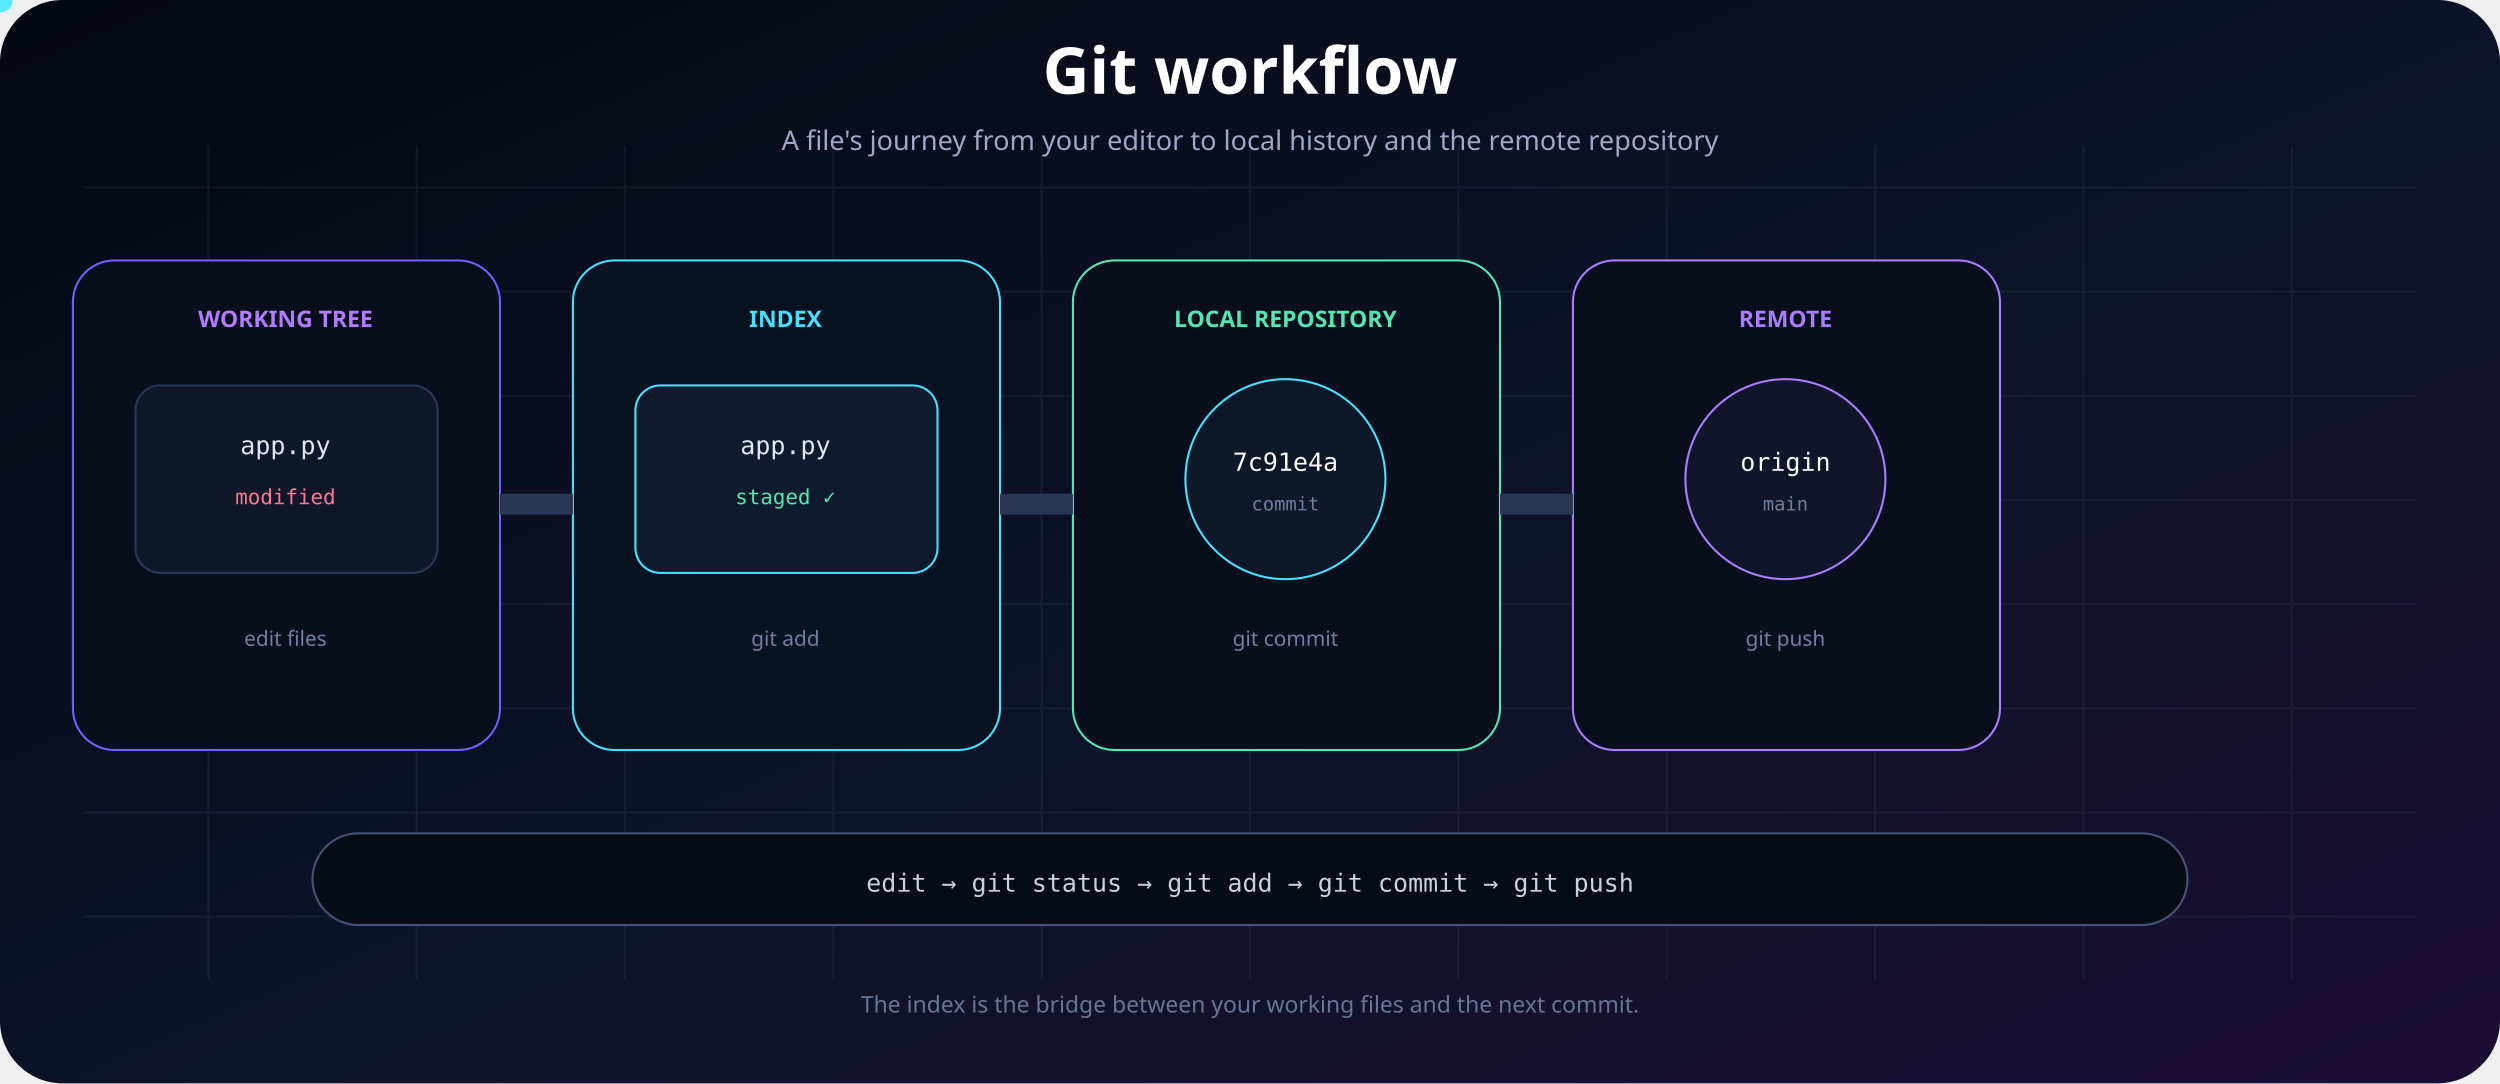
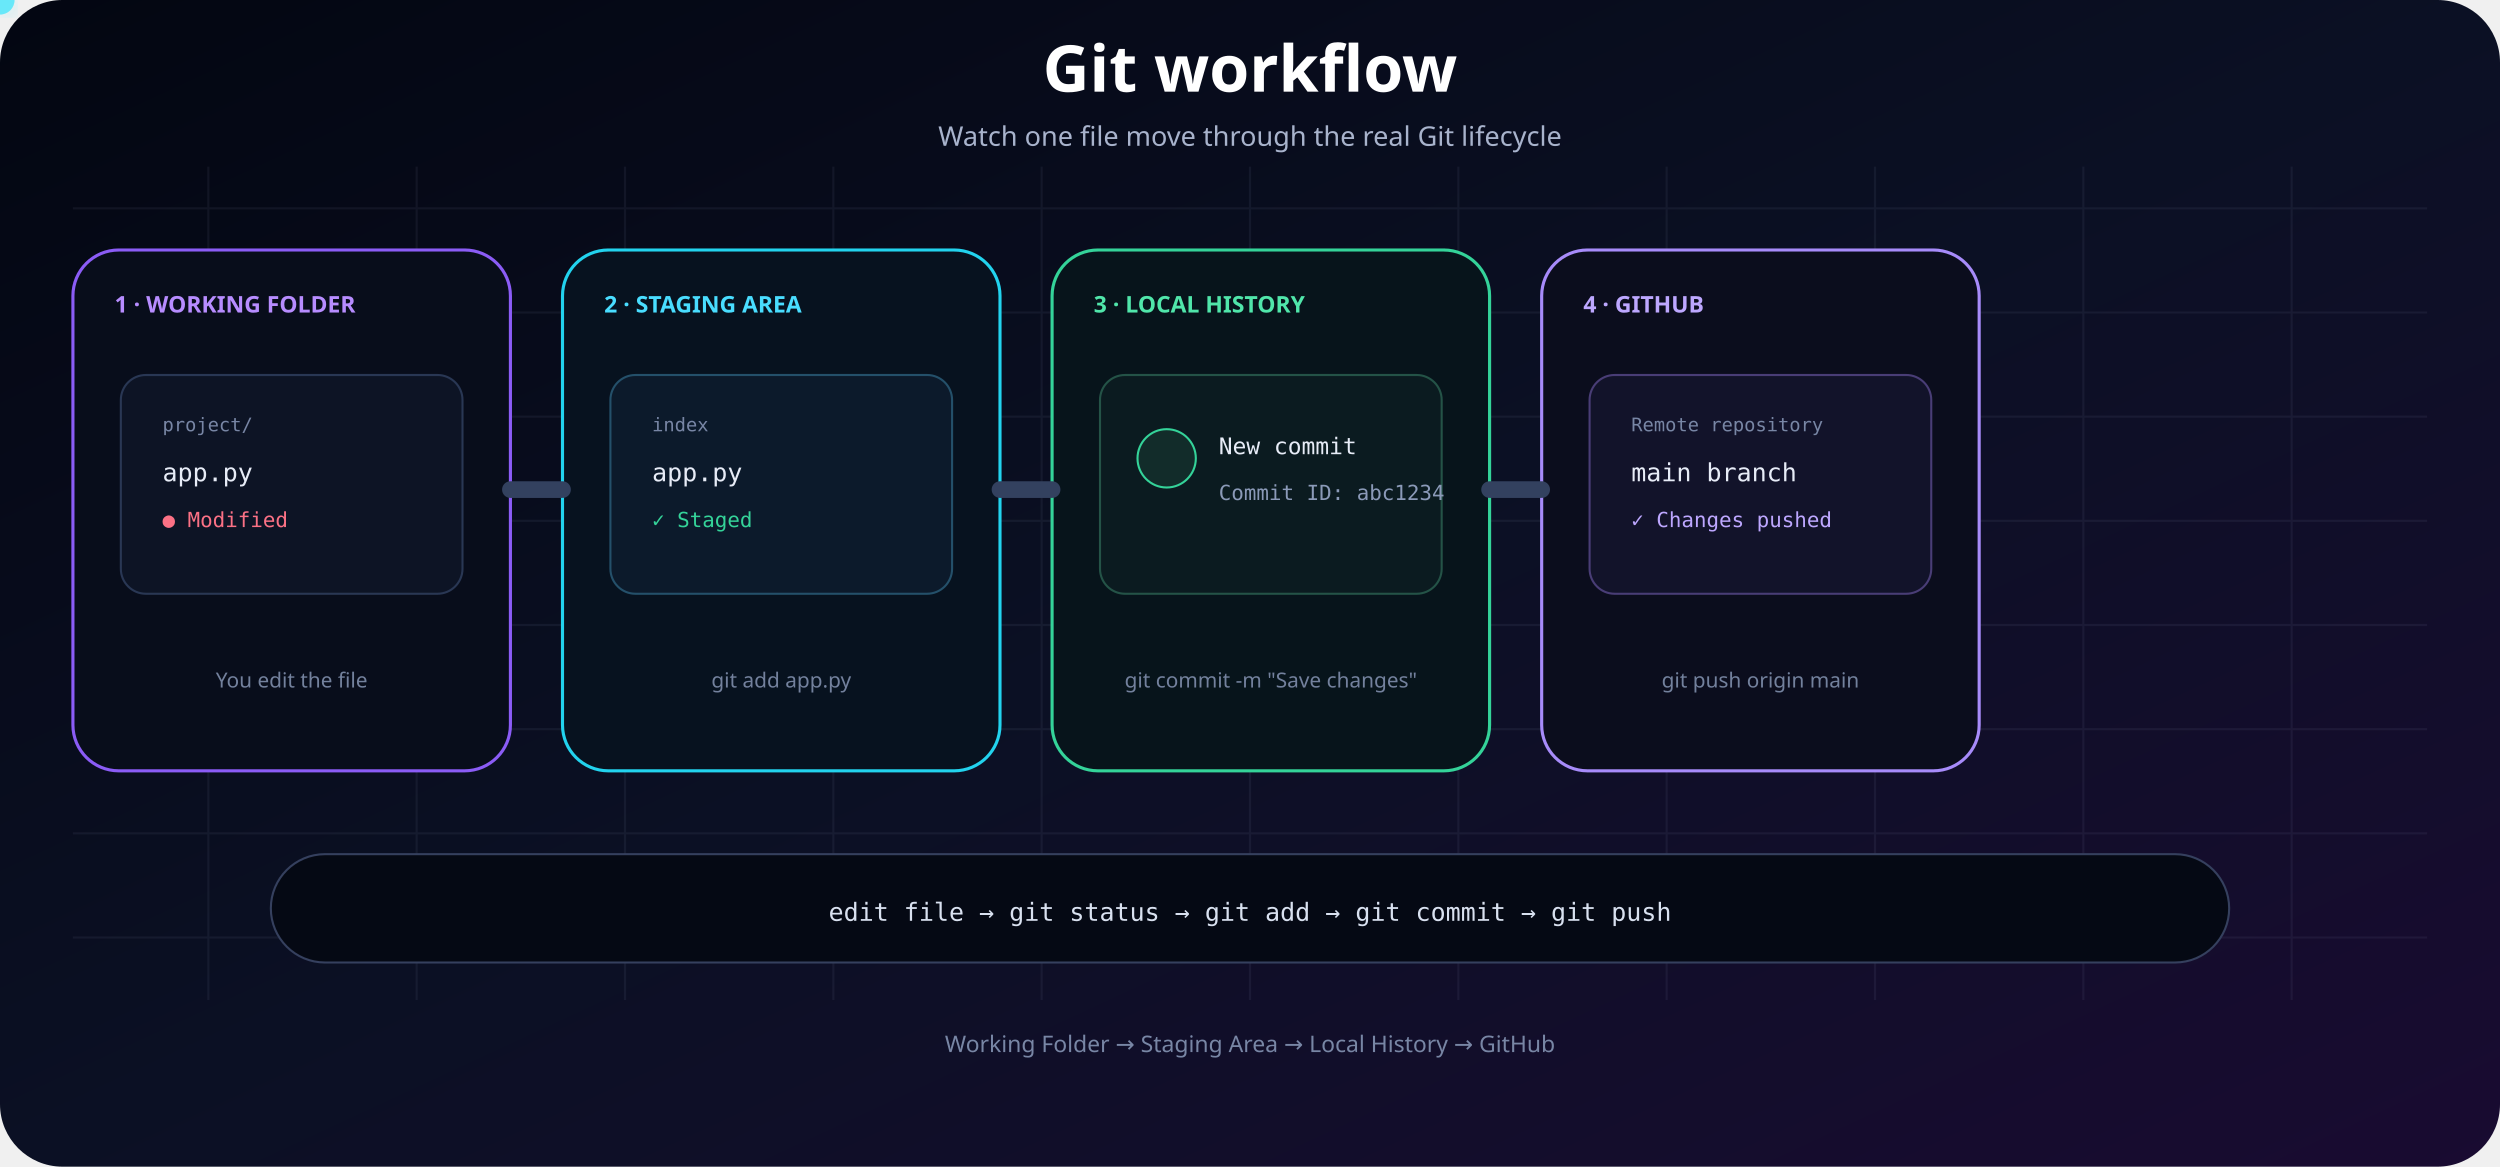
- <svg xmlns="http://www.w3.org/2000/svg" viewBox="0 0 1200 520">
+ <svg xmlns="http://www.w3.org/2000/svg" viewBox="0 0 1200 560">
  <defs>
-     <linearGradient id="b" x2="1" y2="1">
-       <stop stop-color="#040713" />
-       <stop offset=".55" stop-color="#0d1328" />
-       <stop offset="1" stop-color="#1b0d34" />
+     <linearGradient id="bg" x2="1" y2="1">
+       <stop stop-color="#030611" />
+       <stop offset=".5" stop-color="#0b1024" />
+       <stop offset="1" stop-color="#190b31" />
    </linearGradient>
-     <linearGradient id="a">
-       <stop stop-color="#b27cff" />
-       <stop offset=".5" stop-color="#49dfff" />
-       <stop offset="1" stop-color="#55e6b3" />
+     <linearGradient id="flow">
+       <stop stop-color="#8b5cf6" />
+       <stop offset=".5" stop-color="#22d3ee" />
+       <stop offset="1" stop-color="#34d399" />
    </linearGradient>
-     <filter id="g">
-       <feGaussianBlur stdDeviation="5" result="x" />
+     <filter id="glow">
+       <feGaussianBlur stdDeviation="5" result="b" />
      <feMerge>
-         <feMergeNode in="x" />
+         <feMergeNode in="b" />
        <feMergeNode in="SourceGraphic" />
      </feMerge>
    </filter>
  </defs>
-   <rect width="1200" height="520" rx="30" fill="url(#b)" />
-   <g opacity=".07" stroke="#aab5d4">
-     <path d="M40 90H1160M40 140H1160M40 190H1160M40 240H1160M40 290H1160M40 340H1160M40 390H1160M40 440H1160" />
-     <path d="M100 70V470M200 70V470M300 70V470M400 70V470M500 70V470M600 70V470M700 70V470M800 70V470M900 70V470M1000 70V470M1100 70V470" />
+   <rect width="1200" height="560" rx="30" fill="url(#bg)" />
+   <g opacity=".08" stroke="#9aa8c7">
+     <path d="M35 100H1165M35 150H1165M35 200H1165M35 250H1165M35 300H1165M35 350H1165M35 400H1165M35 450H1165" />
+     <path d="M100 80V480M200 80V480M300 80V480M400 80V480M500 80V480M600 80V480M700 80V480M800 80V480M900 80V480M1000 80V480M1100 80V480" />
  </g>
-   <text x="600" y="45" text-anchor="middle" fill="#fff" font-family="system-ui" font-size="31" font-weight="800">Git workflow</text>
-   <text x="600" y="72" text-anchor="middle" fill="#9da9c7" font-family="system-ui" font-size="13">A file's journey from your editor to local history and the remote repository</text>
+   <text x="600" y="44" text-anchor="middle" fill="#fff" font-family="system-ui" font-size="31" font-weight="800">Git workflow</text>
+   <text x="600" y="70" text-anchor="middle" fill="#a8b3cc" font-family="system-ui" font-size="13">Watch one file move through the real Git lifecycle</text>
  <g font-family="system-ui">
-     <rect x="35" y="125" width="205" height="235" rx="20" fill="#090e1c" stroke="#745cff" />
-     <text x="137" y="157" text-anchor="middle" fill="#b27cff" font-size="11" font-weight="800">WORKING TREE</text>
-     <rect x="65" y="185" width="145" height="90" rx="12" fill="#0f1729" stroke="#293754" />
-     <text x="137" y="218" text-anchor="middle" fill="#e1e7f5" font-family="monospace" font-size="12">app.py</text>
-     <text x="137" y="242" text-anchor="middle" fill="#ff7895" font-family="monospace" font-size="10">modified</text>
-     <text x="137" y="310" text-anchor="middle" fill="#71809f" font-size="10">edit files</text>
-     <rect x="275" y="125" width="205" height="235" rx="20" fill="#071321" stroke="#49dfff" />
-     <text x="377" y="157" text-anchor="middle" fill="#49dfff" font-size="11" font-weight="800">INDEX</text>
-     <rect x="305" y="185" width="145" height="90" rx="12" fill="#0e1b2d" stroke="#49dfff" />
-     <text x="377" y="218" text-anchor="middle" fill="#e1e7f5" font-family="monospace" font-size="12">app.py</text>
-     <text x="377" y="242" text-anchor="middle" fill="#55e6b3" font-family="monospace" font-size="10">staged ✓</text>
-     <text x="377" y="310" text-anchor="middle" fill="#71809f" font-size="10">git add</text>
-     <rect x="515" y="125" width="205" height="235" rx="20" fill="#090e1c" stroke="#55e6b3" />
-     <text x="617" y="157" text-anchor="middle" fill="#55e6b3" font-size="11" font-weight="800">LOCAL REPOSITORY</text>
-     <circle cx="617" cy="230" r="48" fill="#0d1829" stroke="#49dfff" />
-     <text x="617" y="226" text-anchor="middle" fill="#fff" font-family="monospace" font-size="12">7c91e4a</text>
-     <text x="617" y="245" text-anchor="middle" fill="#71809f" font-family="monospace" font-size="9">commit</text>
-     <text x="617" y="310" text-anchor="middle" fill="#71809f" font-size="10">git commit</text>
-     <rect x="755" y="125" width="205" height="235" rx="20" fill="#090e1c" stroke="#aa7cff" />
-     <text x="857" y="157" text-anchor="middle" fill="#aa7cff" font-size="11" font-weight="800">REMOTE</text>
-     <circle cx="857" cy="230" r="48" fill="#10152a" stroke="#aa7cff" />
-     <text x="857" y="226" text-anchor="middle" fill="#fff" font-family="monospace" font-size="12">origin</text>
-     <text x="857" y="245" text-anchor="middle" fill="#71809f" font-family="monospace" font-size="9">main</text>
-     <text x="857" y="310" text-anchor="middle" fill="#71809f" font-size="10">git push</text>
+     <rect x="35" y="120" width="210" height="250" rx="22" fill="#080d1b" stroke="#8b5cf6" stroke-width="1.5" />
+     <text x="55" y="150" fill="#b78cff" font-size="11" font-weight="800">1 · WORKING FOLDER</text>
+     <rect x="58" y="180" width="164" height="105" rx="12" fill="#0d1425" stroke="#293754" />
+     <text x="78" y="207" fill="#7886a5" font-family="monospace" font-size="9">project/</text>
+     <text x="78" y="231" fill="#e7ecf7" font-family="monospace" font-size="12">app.py</text>
+     <text x="78" y="253" fill="#fb7185" font-family="monospace" font-size="10">● Modified</text>
+     <text x="140" y="330" text-anchor="middle" fill="#73819d" font-size="10">You edit the file</text>
+     <rect x="270" y="120" width="210" height="250" rx="22" fill="#07121f" stroke="#22d3ee" stroke-width="1.5" />
+     <text x="290" y="150" fill="#49ddff" font-size="11" font-weight="800">2 · STAGING AREA</text>
+     <rect x="293" y="180" width="164" height="105" rx="12" fill="#0c1a2b" stroke="#24506a" />
+     <text x="313" y="207" fill="#7886a5" font-family="monospace" font-size="9">index</text>
+     <text x="313" y="231" fill="#e7ecf7" font-family="monospace" font-size="12">app.py</text>
+     <text x="313" y="253" fill="#34d399" font-family="monospace" font-size="10">✓ Staged</text>
+     <text x="375" y="330" text-anchor="middle" fill="#73819d" font-size="10">git add app.py</text>
+     <rect x="505" y="120" width="210" height="250" rx="22" fill="#07141b" stroke="#34d399" stroke-width="1.5" />
+     <text x="525" y="150" fill="#50e6aa" font-size="11" font-weight="800">3 · LOCAL HISTORY</text>
+     <rect x="528" y="180" width="164" height="105" rx="12" fill="#0b1b20" stroke="#245347" />
+     <circle cx="560" cy="220" r="14" fill="#122c2a" stroke="#34d399">
+       <animate attributeName="r" values="12;17;12" dur="2s" repeatCount="indefinite" />
+     </circle>
+     <text x="585" y="218" fill="#e7ecf7" font-family="monospace" font-size="11">New commit</text>
+     <text x="585" y="240" fill="#8b9ab8" font-family="monospace" font-size="10">Commit ID: abc1234</text>
+     <text x="610" y="330" text-anchor="middle" fill="#73819d" font-size="10">git commit -m "Save changes"</text>
+     <rect x="740" y="120" width="210" height="250" rx="22" fill="#0b0d1d" stroke="#a78bfa" stroke-width="1.5" />
+     <text x="760" y="150" fill="#bda7ff" font-size="11" font-weight="800">4 · GITHUB</text>
+     <rect x="763" y="180" width="164" height="105" rx="12" fill="#12132a" stroke="#493d76" />
+     <text x="783" y="207" fill="#7886a5" font-family="monospace" font-size="9">Remote repository</text>
+     <text x="783" y="231" fill="#e7ecf7" font-family="monospace" font-size="12">main branch</text>
+     <text x="783" y="253" fill="#bda7ff" font-family="monospace" font-size="10">✓ Changes pushed</text>
+     <text x="845" y="330" text-anchor="middle" fill="#73819d" font-size="10">git push origin main</text>
  </g>
-   <path d="M240 242H275M480 242H515M720 242H755" stroke="#293754" stroke-width="10" />
-   <path d="M240 242H275M480 242H515M720 242H755" stroke="url(#a)" stroke-width="2" stroke-dasharray="8 9">
-     <animate attributeName="stroke-dashoffset" from="0" to="-34" dur=".55s" repeatCount="indefinite" />
-   </path>
-   <circle r="6" fill="#55eaff" filter="url(#g)">
-     <animateMotion dur="3.6s" repeatCount="indefinite" path="M240 242H275M480 242H515M720 242H755" />
+   <g stroke="#33415f" stroke-width="8" stroke-linecap="round">
+     <path d="M245 235H270M480 235H505M715 235H740" />
+   </g>
+   <g stroke="url(#flow)" stroke-width="2" stroke-dasharray="7 8">
+     <path d="M245 235H270">
+       <animate attributeName="stroke-dashoffset" from="0" to="-30" dur=".5s" repeatCount="indefinite" />
+     </path>
+     <path d="M480 235H505">
+       <animate attributeName="stroke-dashoffset" from="0" to="-30" dur=".5s" repeatCount="indefinite" />
+     </path>
+     <path d="M715 235H740">
+       <animate attributeName="stroke-dashoffset" from="0" to="-30" dur=".5s" repeatCount="indefinite" />
+     </path>
+   </g>
+   <circle r="7" fill="#67e8f9" filter="url(#glow)">
+     <animateMotion dur="4s" repeatCount="indefinite" path="M245 235H270 M480 235H505 M715 235H740" />
  </circle>
-   <rect x="150" y="400" width="900" height="44" rx="22" fill="#070b16" stroke="#465276" />
-   <text x="600" y="428" text-anchor="middle" fill="#c8d0e2" font-family="monospace" font-size="12">edit → git status → git add → git commit → git push</text>
-   <text x="600" y="486" text-anchor="middle" fill="#687596" font-family="system-ui" font-size="11">The index is the bridge between your working files and the next commit.</text>
+   <rect x="130" y="410" width="940" height="52" rx="26" fill="#050914" stroke="#35405e" />
+   <text x="600" y="442" text-anchor="middle" fill="#d9e1f0" font-family="monospace" font-size="12">edit file  →  git status  →  git add  →  git commit  →  git push</text>
+   <text x="600" y="505" text-anchor="middle" fill="#7886a5" font-family="system-ui" font-size="11">Working Folder → Staging Area → Local History → GitHub</text>
</svg>
